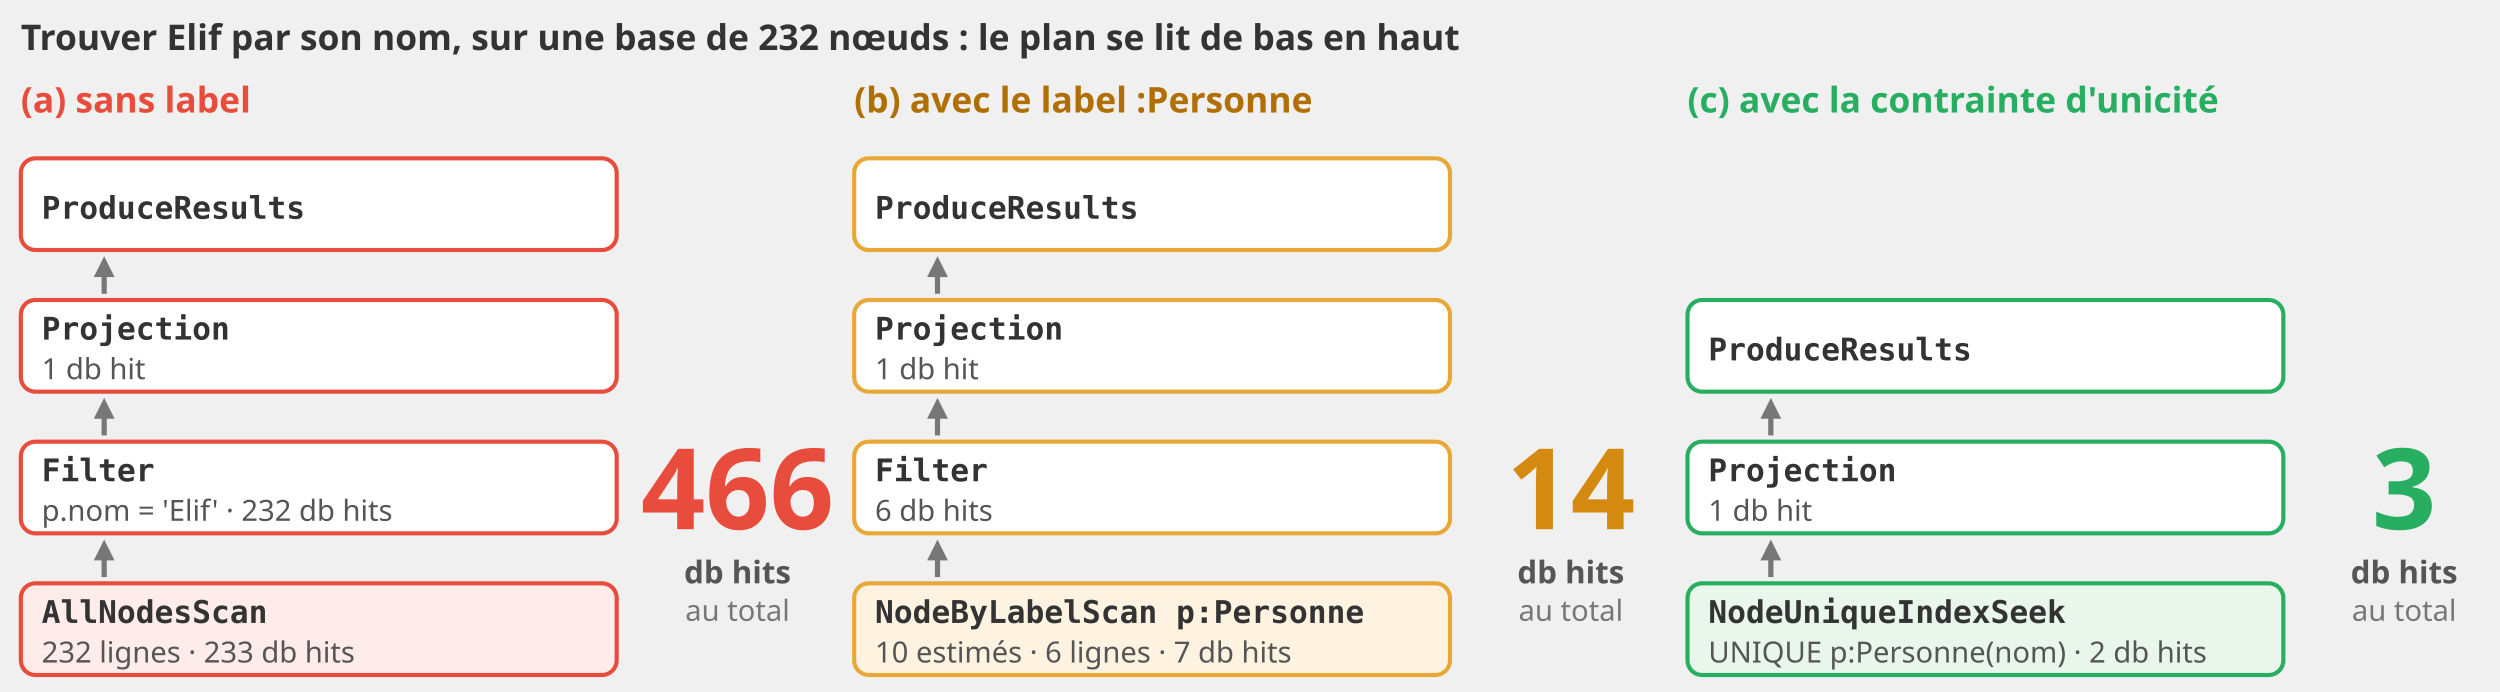
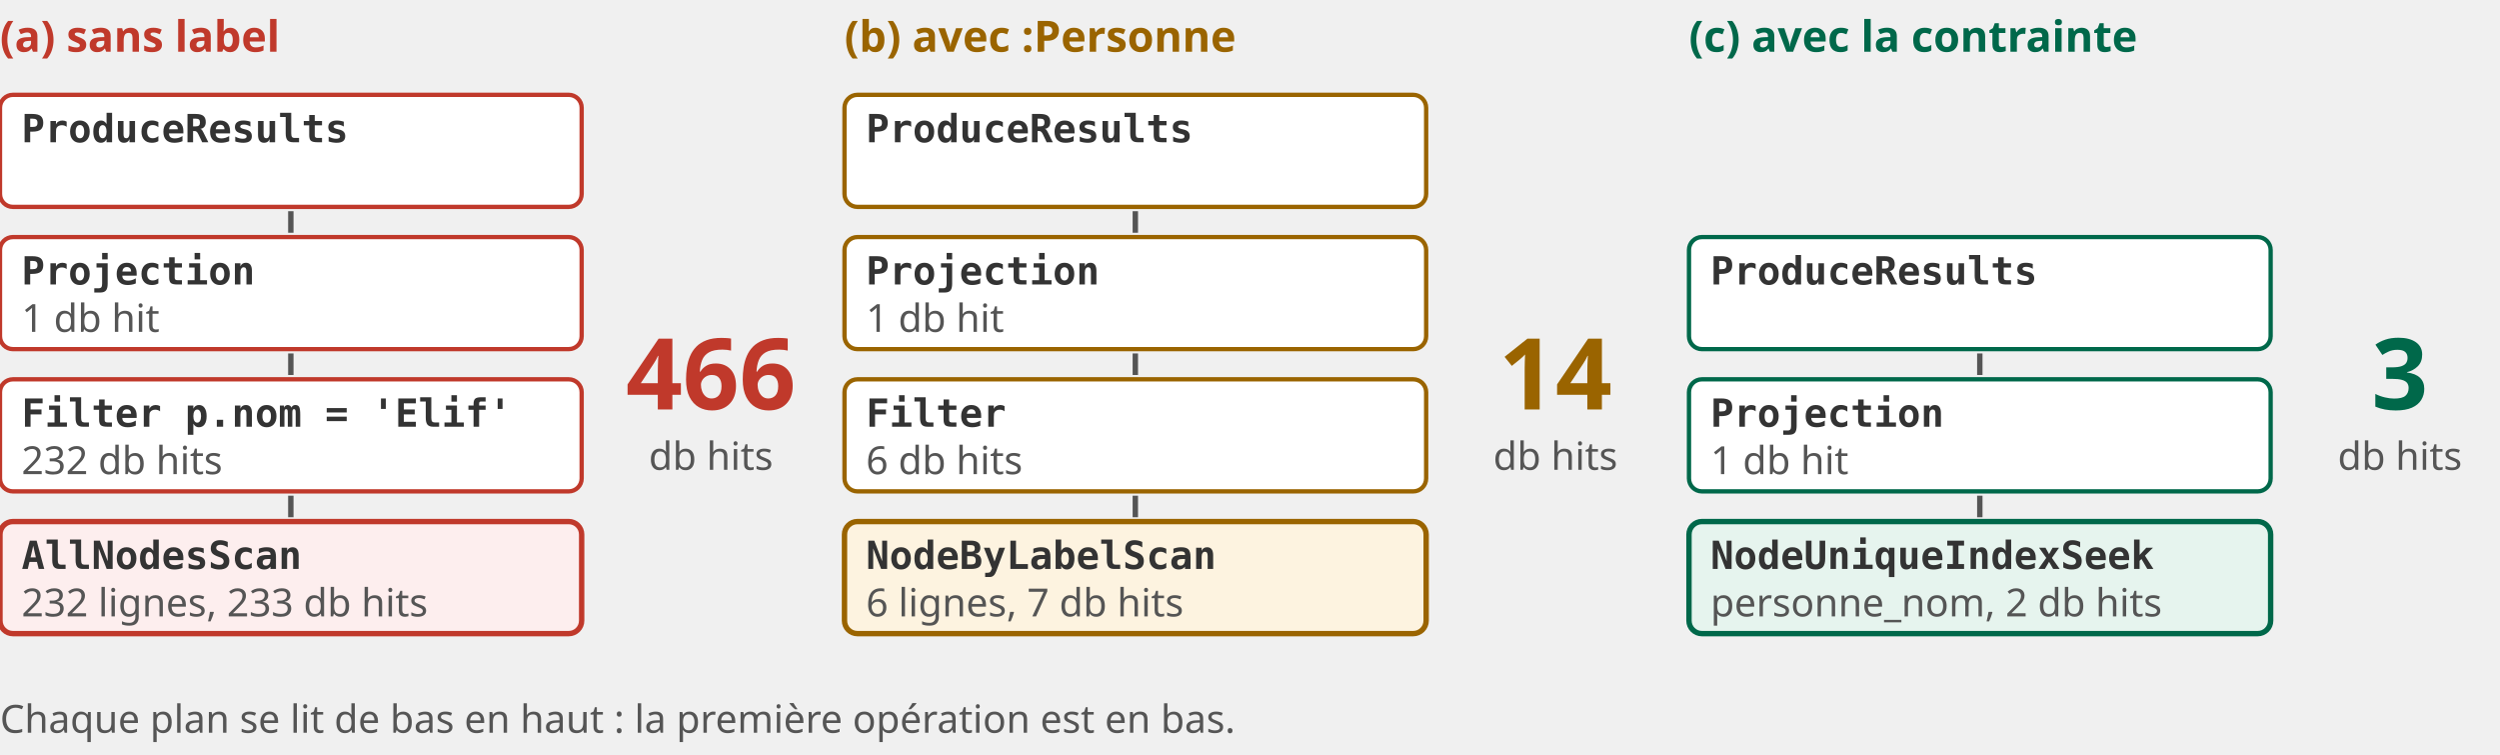
- <svg xmlns="http://www.w3.org/2000/svg" viewBox="0 0 1200 332" font-family="sans-serif" role="img" aria-labelledby="t">
+ <svg xmlns="http://www.w3.org/2000/svg" viewBox="0 0 1160 350" font-family="sans-serif" role="img" aria-labelledby="t">
  <defs>
-     <marker id="fk" viewBox="0 0 10 10" refX="5" refY="5" markerWidth="10" markerHeight="10" markerUnits="userSpaceOnUse" orient="auto-start-reverse">
-       <path d="M0,0 L10,5 L0,10 z" fill="#777" />
+     <marker id="fl-bleu" viewBox="0 0 10 10" refX="8" refY="5" markerWidth="11" markerHeight="11" markerUnits="userSpaceOnUse" orient="auto-start-reverse">
+       <path d="M0,0 L10,5 L0,10 z" fill="#2f6db0" />
+     </marker>
+     <marker id="fl-orange" viewBox="0 0 10 10" refX="8" refY="5" markerWidth="11" markerHeight="11" markerUnits="userSpaceOnUse" orient="auto-start-reverse">
+       <path d="M0,0 L10,5 L0,10 z" fill="#9a6400" />
+     </marker>
+     <marker id="fl-vert" viewBox="0 0 10 10" refX="8" refY="5" markerWidth="11" markerHeight="11" markerUnits="userSpaceOnUse" orient="auto-start-reverse">
+       <path d="M0,0 L10,5 L0,10 z" fill="#00684a" />
+     </marker>
+     <marker id="fl-rouge" viewBox="0 0 10 10" refX="8" refY="5" markerWidth="11" markerHeight="11" markerUnits="userSpaceOnUse" orient="auto-start-reverse">
+       <path d="M0,0 L10,5 L0,10 z" fill="#c0392b" />
+     </marker>
+     <marker id="fl-violet" viewBox="0 0 10 10" refX="8" refY="5" markerWidth="11" markerHeight="11" markerUnits="userSpaceOnUse" orient="auto-start-reverse">
+       <path d="M0,0 L10,5 L0,10 z" fill="#8e44ad" />
+     </marker>
+     <marker id="fl-gris" viewBox="0 0 10 10" refX="8" refY="5" markerWidth="11" markerHeight="11" markerUnits="userSpaceOnUse" orient="auto-start-reverse">
+       <path d="M0,0 L10,5 L0,10 z" fill="#9aa5b1" />
+     </marker>
+     <marker id="fl-noir" viewBox="0 0 10 10" refX="8" refY="5" markerWidth="11" markerHeight="11" markerUnits="userSpaceOnUse" orient="auto-start-reverse">
+       <path d="M0,0 L10,5 L0,10 z" fill="#555" />
    </marker>
  </defs>
-   <text x="10" y="24" font-size="17" font-weight="bold" fill="#333">Trouver Elif par son nom, sur une base de 232 nœuds : le plan se lit de bas en haut</text>
-   <text x="10" y="54" font-size="17" font-weight="bold" fill="#e74c3c">(a) sans label</text>
-   <rect x="10" y="280" width="286" height="44" rx="7" fill="#fdecea" stroke="#e74c3c" stroke-width="2" />
-   <text x="20" y="299" font-size="15" font-weight="bold" font-family="monospace" fill="#333">AllNodesScan</text>
-   <text x="20" y="318" font-size="14" fill="#555">232 lignes · 233 db hits</text>
-   <rect x="10" y="212" width="286" height="44" rx="7" fill="#ffffff" stroke="#e74c3c" stroke-width="2" />
-   <text x="20" y="231" font-size="15" font-weight="bold" font-family="monospace" fill="#333">Filter</text>
-   <text x="20" y="250" font-size="14" fill="#555">p.nom = 'Elif' · 232 db hits</text>
-   <line x1="50" y1="277" x2="50" y2="264" stroke="#777" stroke-width="2.5" marker-end="url(#fk)" />
-   <rect x="10" y="144" width="286" height="44" rx="7" fill="#ffffff" stroke="#e74c3c" stroke-width="2" />
-   <text x="20" y="163" font-size="15" font-weight="bold" font-family="monospace" fill="#333">Projection</text>
-   <text x="20" y="182" font-size="14" fill="#555">1 db hit</text>
-   <line x1="50" y1="209" x2="50" y2="196" stroke="#777" stroke-width="2.5" marker-end="url(#fk)" />
-   <rect x="10" y="76" width="286" height="44" rx="7" fill="#ffffff" stroke="#e74c3c" stroke-width="2" />
-   <text x="20" y="105" font-size="15" font-weight="bold" font-family="monospace" fill="#333">ProduceResults</text>
-   <line x1="50" y1="141" x2="50" y2="128" stroke="#777" stroke-width="2.5" marker-end="url(#fk)" />
-   <text x="354" y="254" font-size="54" font-weight="bold" fill="#e74c3c" text-anchor="middle">466</text>
-   <text x="354" y="280" font-size="15" font-weight="bold" fill="#555" text-anchor="middle">db hits</text>
-   <text x="354" y="298" font-size="14" fill="#777" text-anchor="middle">au total</text>
-   <text x="410" y="54" font-size="17" font-weight="bold" fill="#b06f00">(b) avec le label :Personne</text>
-   <rect x="410" y="280" width="286" height="44" rx="7" fill="#fdf3e0" stroke="#e8a838" stroke-width="2" />
-   <text x="420" y="299" font-size="15" font-weight="bold" font-family="monospace" fill="#333">NodeByLabelScan p:Personne</text>
-   <text x="420" y="318" font-size="14" fill="#555">10 estimés · 6 lignes · 7 db hits</text>
-   <rect x="410" y="212" width="286" height="44" rx="7" fill="#ffffff" stroke="#e8a838" stroke-width="2" />
-   <text x="420" y="231" font-size="15" font-weight="bold" font-family="monospace" fill="#333">Filter</text>
-   <text x="420" y="250" font-size="14" fill="#555">6 db hits</text>
-   <line x1="450" y1="277" x2="450" y2="264" stroke="#777" stroke-width="2.5" marker-end="url(#fk)" />
-   <rect x="410" y="144" width="286" height="44" rx="7" fill="#ffffff" stroke="#e8a838" stroke-width="2" />
-   <text x="420" y="163" font-size="15" font-weight="bold" font-family="monospace" fill="#333">Projection</text>
-   <text x="420" y="182" font-size="14" fill="#555">1 db hit</text>
-   <line x1="450" y1="209" x2="450" y2="196" stroke="#777" stroke-width="2.5" marker-end="url(#fk)" />
-   <rect x="410" y="76" width="286" height="44" rx="7" fill="#ffffff" stroke="#e8a838" stroke-width="2" />
-   <text x="420" y="105" font-size="15" font-weight="bold" font-family="monospace" fill="#333">ProduceResults</text>
-   <line x1="450" y1="141" x2="450" y2="128" stroke="#777" stroke-width="2.5" marker-end="url(#fk)" />
-   <text x="754" y="254" font-size="54" font-weight="bold" fill="#d48a10" text-anchor="middle">14</text>
-   <text x="754" y="280" font-size="15" font-weight="bold" fill="#555" text-anchor="middle">db hits</text>
-   <text x="754" y="298" font-size="14" fill="#777" text-anchor="middle">au total</text>
-   <text x="810" y="54" font-size="17" font-weight="bold" fill="#27ae60">(c) avec la contrainte d'unicité</text>
-   <rect x="810" y="280" width="286" height="44" rx="7" fill="#e8f6ec" stroke="#27ae60" stroke-width="2" />
-   <text x="820" y="299" font-size="15" font-weight="bold" font-family="monospace" fill="#333">NodeUniqueIndexSeek</text>
-   <text x="820" y="318" font-size="14" fill="#555">UNIQUE p:Personne(nom) · 2 db hits</text>
-   <rect x="810" y="212" width="286" height="44" rx="7" fill="#ffffff" stroke="#27ae60" stroke-width="2" />
-   <text x="820" y="231" font-size="15" font-weight="bold" font-family="monospace" fill="#333">Projection</text>
-   <text x="820" y="250" font-size="14" fill="#555">1 db hit</text>
-   <line x1="850" y1="277" x2="850" y2="264" stroke="#777" stroke-width="2.5" marker-end="url(#fk)" />
-   <rect x="810" y="144" width="286" height="44" rx="7" fill="#ffffff" stroke="#27ae60" stroke-width="2" />
-   <text x="820" y="173" font-size="15" font-weight="bold" font-family="monospace" fill="#333">ProduceResults</text>
-   <line x1="850" y1="209" x2="850" y2="196" stroke="#777" stroke-width="2.5" marker-end="url(#fk)" />
-   <text x="1154" y="254" font-size="54" font-weight="bold" fill="#27ae60" text-anchor="middle">3</text>
-   <text x="1154" y="280" font-size="15" font-weight="bold" fill="#555" text-anchor="middle">db hits</text>
-   <text x="1154" y="298" font-size="14" fill="#777" text-anchor="middle">au total</text>
+   <text x="0" y="24" font-size="20" font-weight="bold" fill="#c0392b">(a) sans label</text>
+   <rect x="0" y="44" width="270" height="52" rx="6" fill="#fff" stroke="#c0392b" stroke-width="2" />
+   <text x="10" y="66" font-size="18" font-weight="bold" font-family="monospace" fill="#333">ProduceResults</text>
+   <rect x="0" y="110" width="270" height="52" rx="6" fill="#fff" stroke="#c0392b" stroke-width="2" />
+   <text x="10" y="132" font-size="18" font-weight="bold" font-family="monospace" fill="#333">Projection</text>
+   <text x="10" y="154" font-size="18" fill="#555">1 db hit</text>
+   <line x1="135" y1="108" x2="135" y2="98" stroke="#555" stroke-width="2.5" />
+   <rect x="0" y="176" width="270" height="52" rx="6" fill="#fff" stroke="#c0392b" stroke-width="2" />
+   <text x="10" y="198" font-size="18" font-weight="bold" font-family="monospace" fill="#333">Filter p.nom = 'Elif'</text>
+   <text x="10" y="220" font-size="18" fill="#555">232 db hits</text>
+   <line x1="135" y1="174" x2="135" y2="164" stroke="#555" stroke-width="2.5" />
+   <rect x="0" y="242" width="270" height="52" rx="6" fill="#fdeeee" stroke="#c0392b" stroke-width="2.5" />
+   <text x="10" y="264" font-size="18" font-weight="bold" font-family="monospace" fill="#333">AllNodesScan</text>
+   <text x="10" y="286" font-size="18" fill="#555">232 lignes, 233 db hits</text>
+   <line x1="135" y1="240" x2="135" y2="230" stroke="#555" stroke-width="2.5" />
+   <text x="330" y="190" font-size="46" font-weight="bold" fill="#c0392b" text-anchor="middle">466</text>
+   <text x="330" y="218" font-size="18" fill="#555" text-anchor="middle">db hits</text>
+   <text x="392" y="24" font-size="20" font-weight="bold" fill="#9a6400">(b) avec :Personne</text>
+   <rect x="392" y="44" width="270" height="52" rx="6" fill="#fff" stroke="#9a6400" stroke-width="2" />
+   <text x="402" y="66" font-size="18" font-weight="bold" font-family="monospace" fill="#333">ProduceResults</text>
+   <rect x="392" y="110" width="270" height="52" rx="6" fill="#fff" stroke="#9a6400" stroke-width="2" />
+   <text x="402" y="132" font-size="18" font-weight="bold" font-family="monospace" fill="#333">Projection</text>
+   <text x="402" y="154" font-size="18" fill="#555">1 db hit</text>
+   <line x1="527" y1="108" x2="527" y2="98" stroke="#555" stroke-width="2.5" />
+   <rect x="392" y="176" width="270" height="52" rx="6" fill="#fff" stroke="#9a6400" stroke-width="2" />
+   <text x="402" y="198" font-size="18" font-weight="bold" font-family="monospace" fill="#333">Filter</text>
+   <text x="402" y="220" font-size="18" fill="#555">6 db hits</text>
+   <line x1="527" y1="174" x2="527" y2="164" stroke="#555" stroke-width="2.5" />
+   <rect x="392" y="242" width="270" height="52" rx="6" fill="#fdf3e0" stroke="#9a6400" stroke-width="2.5" />
+   <text x="402" y="264" font-size="18" font-weight="bold" font-family="monospace" fill="#333">NodeByLabelScan</text>
+   <text x="402" y="286" font-size="18" fill="#555">6 lignes, 7 db hits</text>
+   <line x1="527" y1="240" x2="527" y2="230" stroke="#555" stroke-width="2.5" />
+   <text x="722" y="190" font-size="46" font-weight="bold" fill="#9a6400" text-anchor="middle">14</text>
+   <text x="722" y="218" font-size="18" fill="#555" text-anchor="middle">db hits</text>
+   <text x="784" y="24" font-size="20" font-weight="bold" fill="#00684a">(c) avec la contrainte</text>
+   <rect x="784" y="110" width="270" height="52" rx="6" fill="#fff" stroke="#00684a" stroke-width="2" />
+   <text x="794" y="132" font-size="18" font-weight="bold" font-family="monospace" fill="#333">ProduceResults</text>
+   <rect x="784" y="176" width="270" height="52" rx="6" fill="#fff" stroke="#00684a" stroke-width="2" />
+   <text x="794" y="198" font-size="18" font-weight="bold" font-family="monospace" fill="#333">Projection</text>
+   <text x="794" y="220" font-size="18" fill="#555">1 db hit</text>
+   <line x1="919" y1="174" x2="919" y2="164" stroke="#555" stroke-width="2.5" />
+   <rect x="784" y="242" width="270" height="52" rx="6" fill="#e6f4ee" stroke="#00684a" stroke-width="2.5" />
+   <text x="794" y="264" font-size="18" font-weight="bold" font-family="monospace" fill="#333">NodeUniqueIndexSeek</text>
+   <text x="794" y="286" font-size="18" fill="#555">personne_nom, 2 db hits</text>
+   <line x1="919" y1="240" x2="919" y2="230" stroke="#555" stroke-width="2.5" />
+   <text x="1114" y="190" font-size="46" font-weight="bold" fill="#00684a" text-anchor="middle">3</text>
+   <text x="1114" y="218" font-size="18" fill="#555" text-anchor="middle">db hits</text>
+   <text x="0" y="340" font-size="18" fill="#555">Chaque plan se lit de bas en haut : la première opération est en bas.</text>
</svg>
